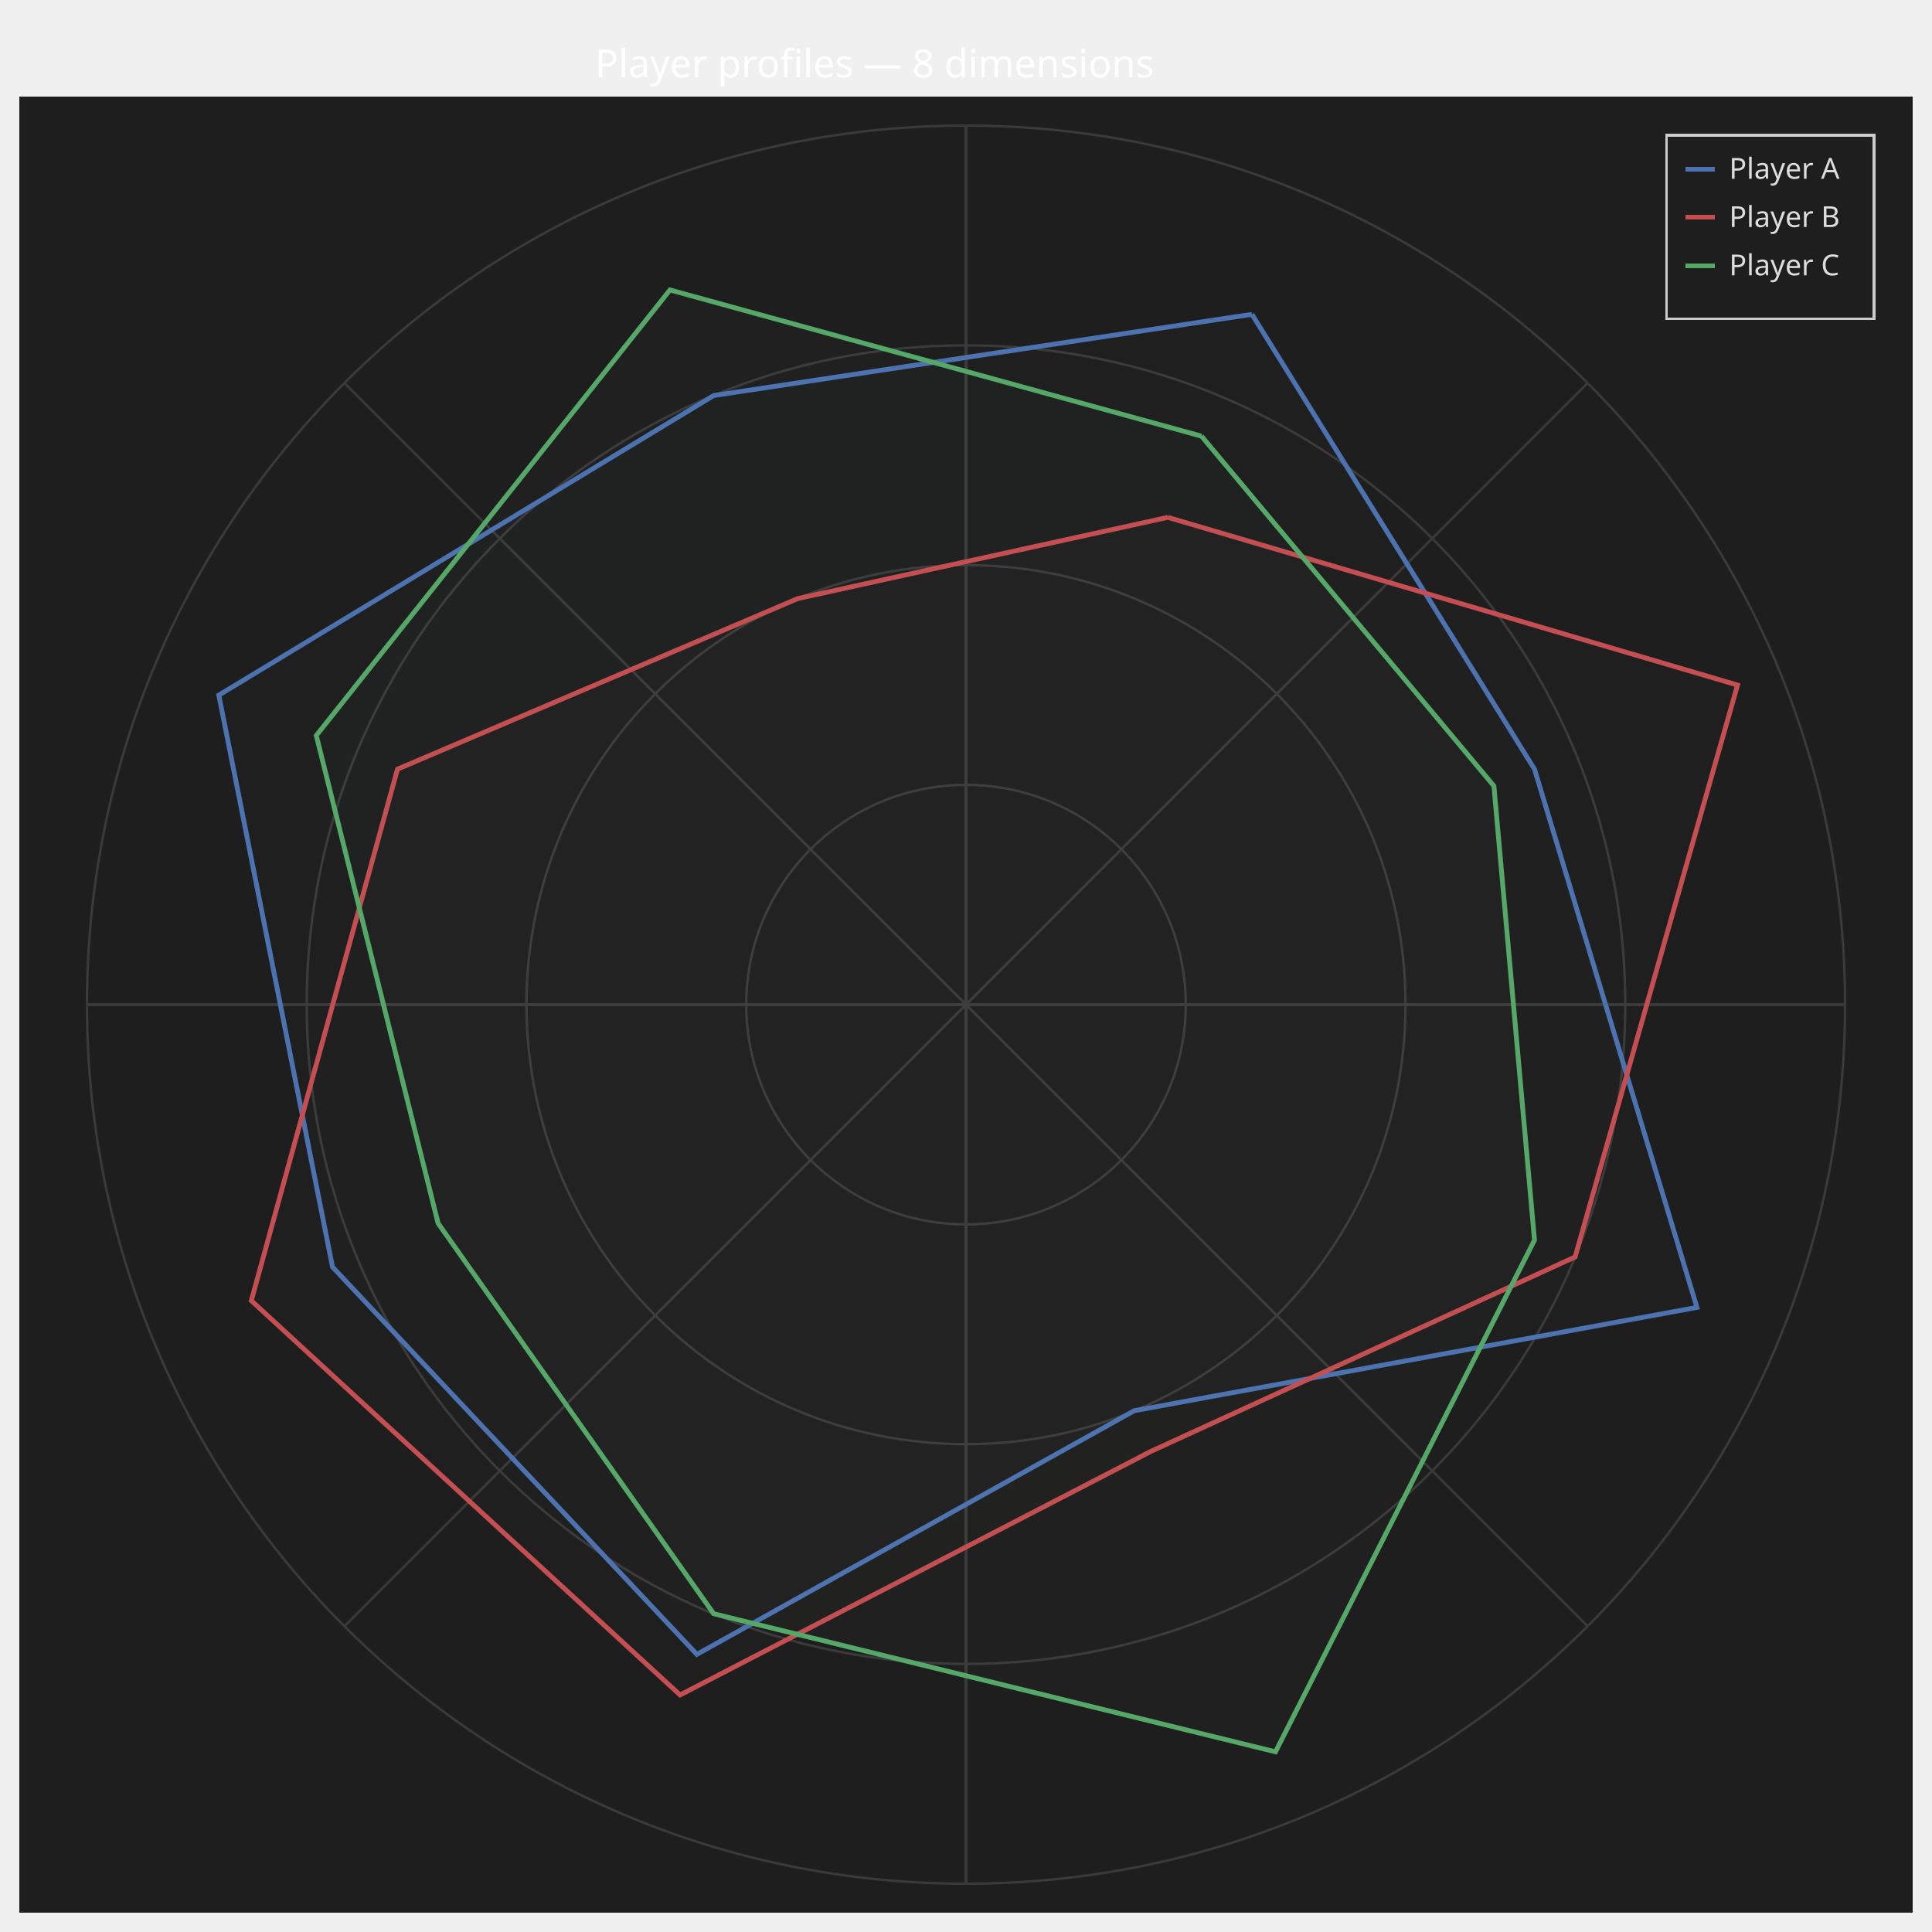
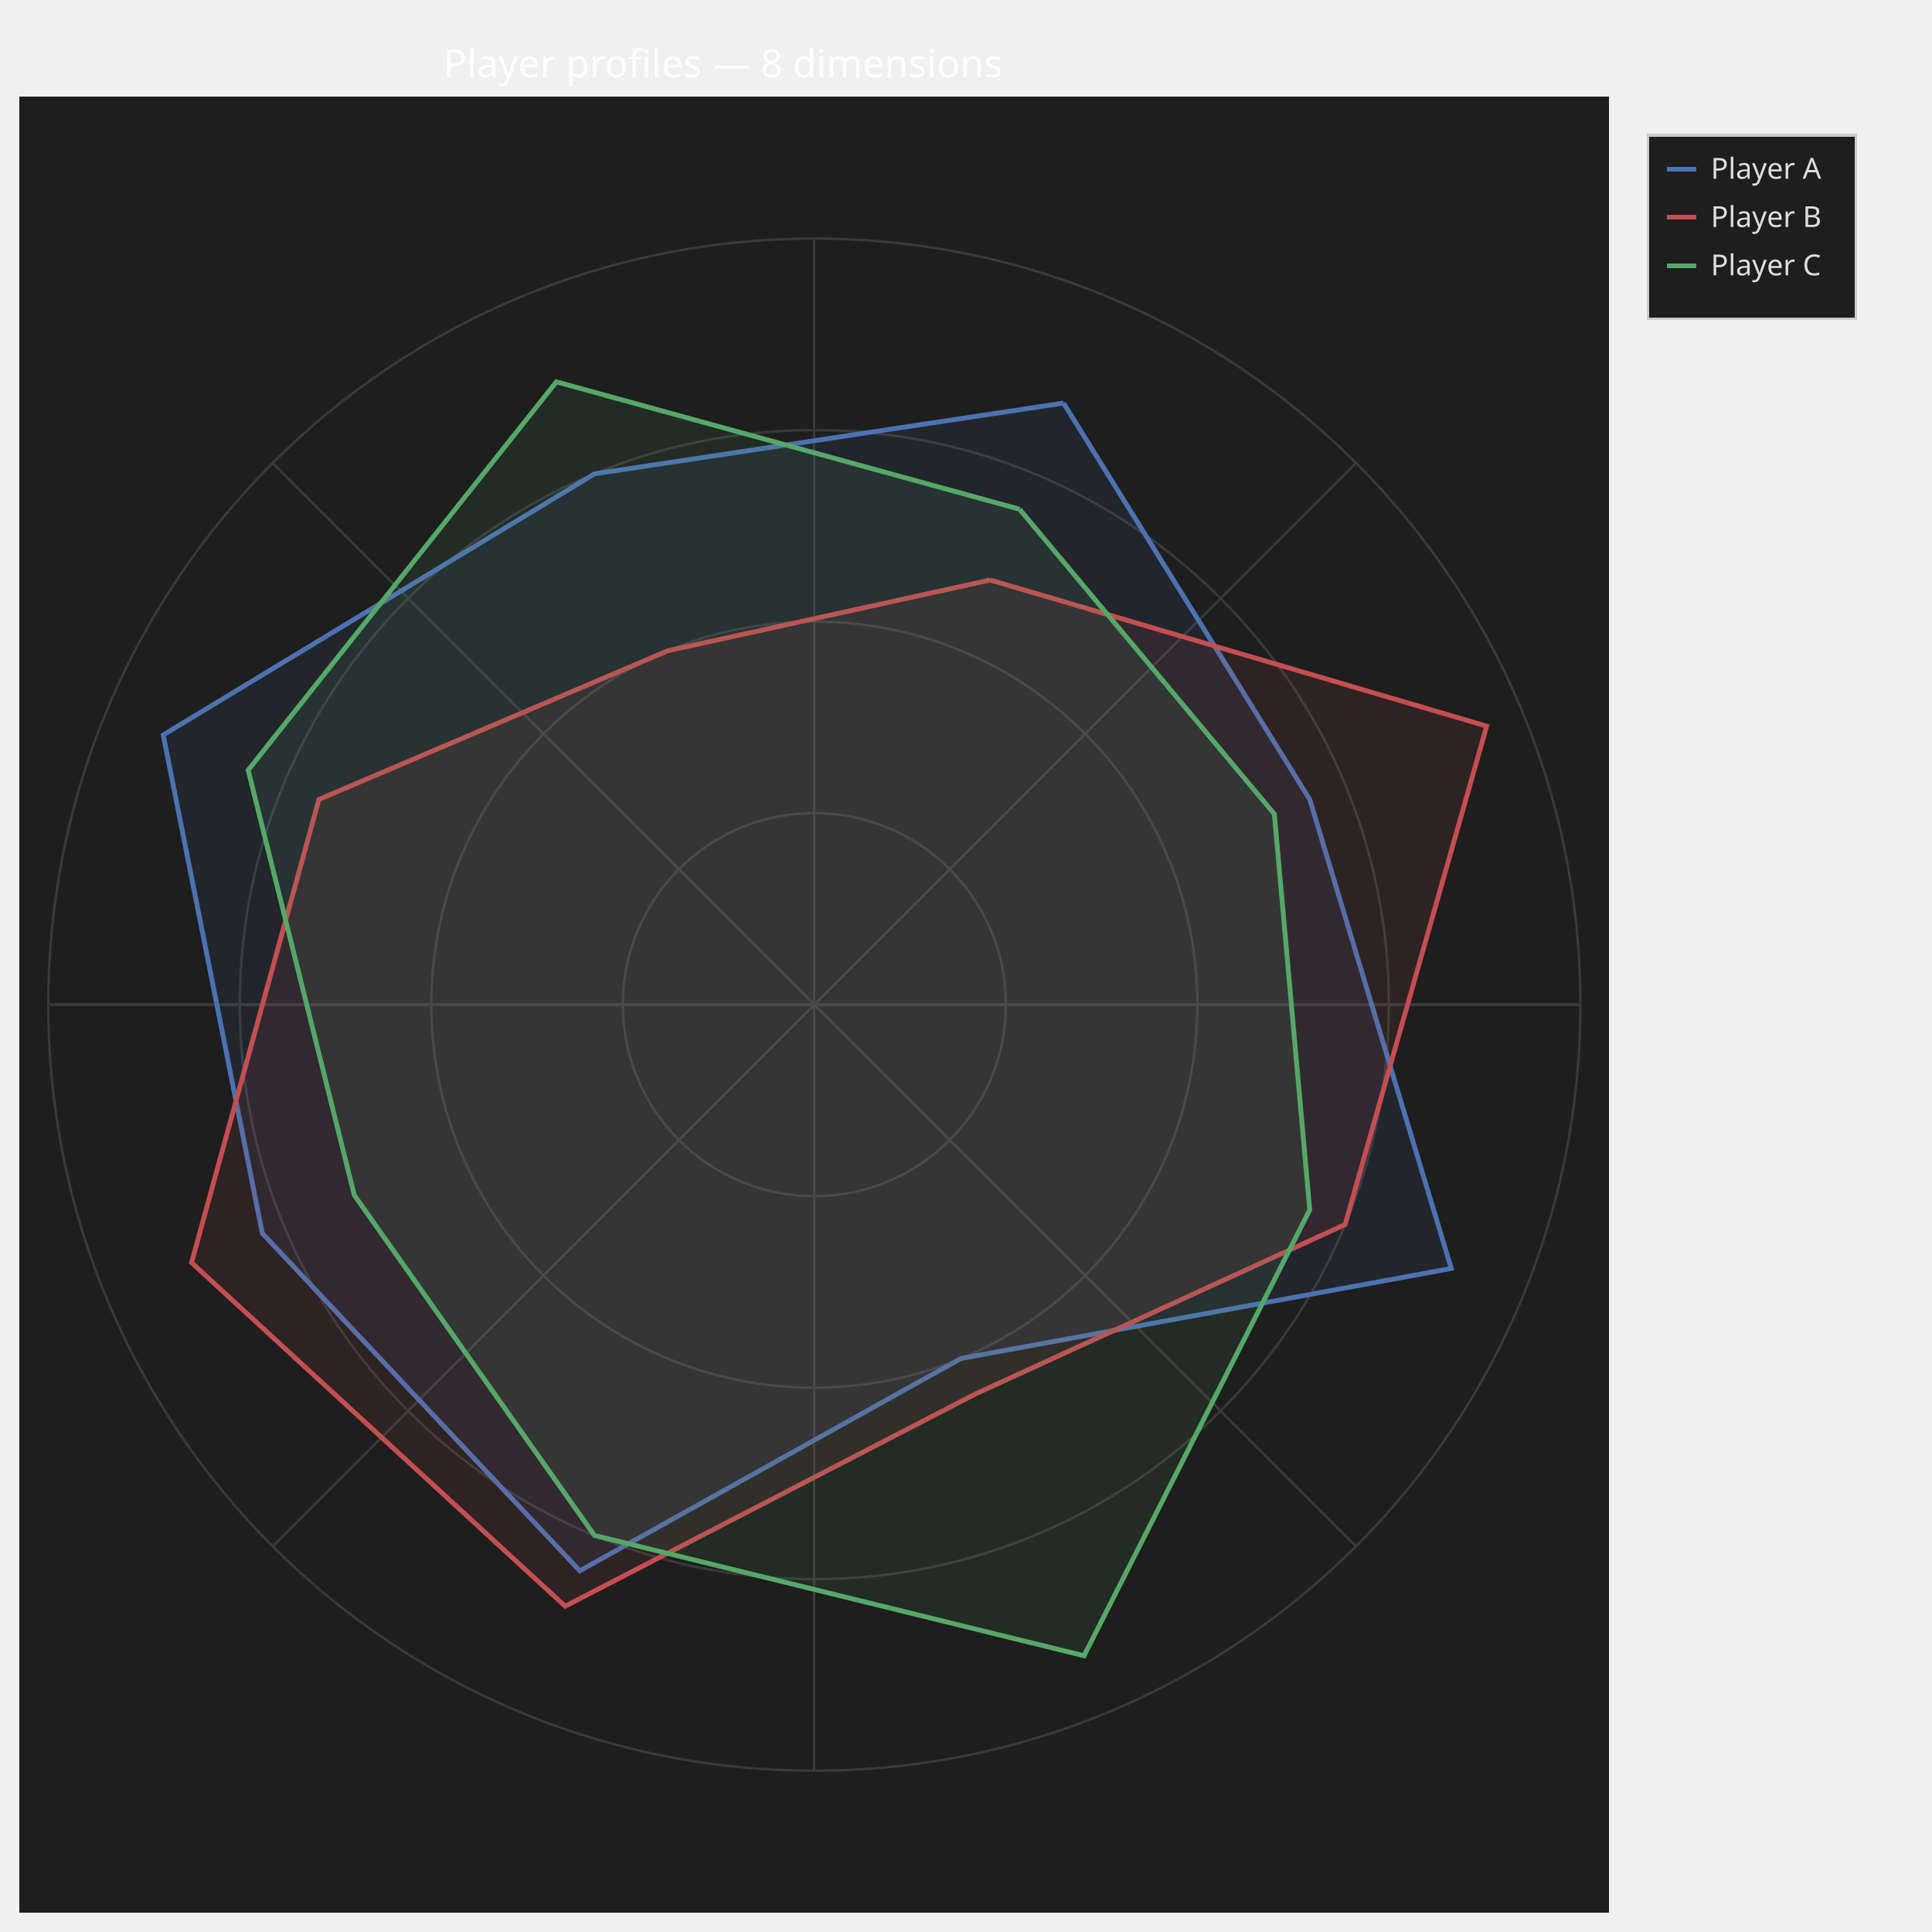
- <svg xmlns="http://www.w3.org/2000/svg" width="800" height="800" viewBox="0 0 800 800">
-   <path fill="#1e1e1e" d="M8 40h784v752H8z" shape-rendering="crispEdges" />
-   <text x="246.4" y="32" fill="#fff" font-family="sans-serif" font-size="16">
+ <svg xmlns="http://www.w3.org/2000/svg" height="800" viewBox="0 0 800 800" width="800">
+   <rect fill="#1e1e1e" height="752" shape-rendering="crispEdges" width="658.4" x="8" y="40" />
+   <text fill="#ffffff" font-family="sans-serif" font-size="16" x="183.6" y="32">
Player profiles — 8 dimensions
</text>
-   <path fill="none" stroke="#3a3a3a" d="M491 416c0 50.258-40.742 91-91 91s-91-40.742-91-91 40.742-91 91-91 91 40.742 91 91z" />
-   <path fill="none" stroke="#3a3a3a" d="M582 416c0 100.516-81.484 182-182 182s-182-81.484-182-182 81.484-182 182-182 182 81.484 182 182z" />
-   <path fill="none" stroke="#3a3a3a" d="M673 416c0 150.774-122.226 273-273 273S127 566.774 127 416s122.226-273 273-273 273 122.226 273 273z" />
-   <path fill="none" stroke="#3a3a3a" d="M764 416c0 201.032-162.968 364-364 364S36 617.032 36 416 198.968 52 400 52s364 162.968 364 364zm-364 0 257.387-257.387" />
-   <path fill="none" stroke="#3a3a3a" d="M400 416h364" shape-rendering="crispEdges" />
-   <path fill="none" stroke="#3a3a3a" d="m400 416 257.387 257.387" />
-   <path fill="none" stroke="#3a3a3a" d="M400 416v364" shape-rendering="crispEdges" />
-   <path fill="none" stroke="#3a3a3a" d="M400 416 142.613 673.387" />
-   <path fill="none" stroke="#3a3a3a" d="M400 416H36" shape-rendering="crispEdges" />
-   <path fill="none" stroke="#3a3a3a" d="M400 416 142.613 158.613" />
-   <path fill="none" stroke="#3a3a3a" d="M400 416V52" shape-rendering="crispEdges" />
-   <path fill="#4c72b0" fill-opacity=".098" d="m518.402 130.152 117.002 188.34 67.259 222.875-233.015 42.78-181.085 100.887-150.87-160.382L90.61 287.847l204.916-124.066z" opacity=".098" />
-   <path fill="none" stroke="#4c72b0" stroke-width="2" d="m518.402 130.152 117.002 188.34 67.259 222.875-233.015 42.78-181.085 100.887-150.87-160.382L90.61 287.847l204.916-124.066 222.875-33.63" />
-   <path fill="#c44e52" fill-opacity=".098" d="m483.578 214.225 235.9 69.443-67.259 236.805-175.606 80.488-195.015 100.887-177.535-163.267 60.532-220.089 165.757-70.638z" opacity=".098" />
-   <path fill="none" stroke="#c44e52" stroke-width="2" d="m483.578 214.225 235.9 69.443-67.259 236.805-175.606 80.488-195.015 100.887-177.535-163.267 60.532-220.089 165.757-70.638 153.226-33.63" />
-   <path fill="#55a868" fill-opacity=".098" d="M497.508 180.595 618.59 325.457l16.814 188.05-107.25 211.883-232.626-57.17L181.41 506.543l-50.444-201.98 146.453-184.5z" opacity=".098" />
-   <path fill="none" stroke="#55a868" stroke-width="2" d="M497.508 180.595 618.59 325.457l16.814 188.05-107.25 211.883-232.626-57.17L181.41 506.543l-50.444-201.98 146.453-184.5 220.089 60.532" />
-   <path fill="#1e1e1e" d="M690 56h86v76h-86z" shape-rendering="crispEdges" />
-   <path fill="none" stroke="#ccc" d="M690 56h86v76h-86z" shape-rendering="crispEdges" />
-   <path fill="none" stroke="#4c72b0" stroke-width="2" d="M698 70h12" shape-rendering="crispEdges" />
-   <text x="716" y="74" fill="#ddd" font-family="sans-serif" font-size="12">
+   <path d="M416.5,416 C416.5,459.796,380.996,495.3,337.2,495.3 C293.404,495.3,257.9,459.796,257.9,416 C257.9,372.204,293.404,336.7,337.2,336.7 C380.996,336.7,416.5,372.204,416.5,416 z" fill="none" stroke="#3a3a3a" stroke-width="1" />
+   <path d="M495.8,416 C495.8,503.592,424.792,574.6,337.2,574.6 C249.608,574.6,178.6,503.592,178.6,416 C178.6,328.408,249.608,257.4,337.2,257.4 C424.792,257.4,495.8,328.408,495.8,416 z" fill="none" stroke="#3a3a3a" stroke-width="1" />
+   <path d="M575.1,416 C575.1,547.389,468.589,653.9,337.2,653.9 C205.811,653.9,99.3,547.389,99.3,416 C99.3,284.611,205.811,178.1,337.2,178.1 C468.589,178.1,575.1,284.611,575.1,416 z" fill="none" stroke="#3a3a3a" stroke-width="1" />
+   <path d="M654.4,416 C654.4,591.185,512.385,733.2,337.2,733.2 C162.015,733.2,20,591.185,20,416 C20,240.815,162.015,98.8,337.2,98.8 C512.385,98.8,654.4,240.815,654.4,416 z" fill="none" stroke="#3a3a3a" stroke-width="1" />
+   <path d="M337.2,416 L561.494,191.706" fill="none" stroke="#3a3a3a" stroke-width="1" />
+   <path d="M337.2,416 L654.4,416" fill="none" shape-rendering="crispEdges" stroke="#3a3a3a" stroke-width="1" />
+   <path d="M337.2,416 L561.494,640.294" fill="none" stroke="#3a3a3a" stroke-width="1" />
+   <path d="M337.2,416 L337.2,733.2" fill="none" shape-rendering="crispEdges" stroke="#3a3a3a" stroke-width="1" />
+   <path d="M337.2,416 L112.906,640.294" fill="none" stroke="#3a3a3a" stroke-width="1" />
+   <path d="M337.2,416 L20,416" fill="none" shape-rendering="crispEdges" stroke="#3a3a3a" stroke-width="1" />
+   <path d="M337.2,416 L112.906,191.706" fill="none" stroke="#3a3a3a" stroke-width="1" />
+   <path d="M337.2,416 L337.2,98.8" fill="none" shape-rendering="crispEdges" stroke="#3a3a3a" stroke-width="1" />
+   <path d="M440.379,166.904 L542.338,331.029 L600.949,525.249 L397.894,562.527 L240.09,650.444 L108.617,510.682 L67.59,304.324 L246.16,196.209 L440.379,166.904" fill="#4c72b0" fill-opacity="0.098" stroke="#000000" stroke-opacity="0.098" stroke-width="0" />
+   <path d="M440.379,166.904 L542.338,331.029 L600.949,525.249 L397.894,562.527 L240.09,650.444 L108.617,510.682 L67.59,304.324 L246.16,196.209 L440.379,166.904" fill="none" stroke="#4c72b0" stroke-width="2" />
+   <path d="M410.032,240.167 L615.602,300.682 L556.991,507.04 L403.963,577.18 L234.021,665.096 L79.312,522.821 L132.062,331.029 L276.506,269.473 L410.032,240.167" fill="#c44e52" fill-opacity="0.098" stroke="#000000" stroke-opacity="0.098" stroke-width="0" />
+   <path d="M410.032,240.167 L615.602,300.682 L556.991,507.04 L403.963,577.18 L234.021,665.096 L79.312,522.821 L132.062,331.029 L276.506,269.473 L410.032,240.167" fill="none" stroke="#c44e52" stroke-width="2" />
+   <path d="M422.171,210.862 L527.686,337.098 L542.338,500.971 L448.876,685.61 L246.16,635.791 L146.715,494.902 L102.756,318.89 L230.379,158.112 L422.171,210.862" fill="#55a868" fill-opacity="0.098" stroke="#000000" stroke-opacity="0.098" stroke-width="0" />
+   <path d="M422.171,210.862 L527.686,337.098 L542.338,500.971 L448.876,685.61 L246.16,635.791 L146.715,494.902 L102.756,318.89 L230.379,158.112 L422.171,210.862" fill="none" stroke="#55a868" stroke-width="2" />
+   <rect fill="#1e1e1e" height="76" shape-rendering="crispEdges" width="86" x="682.4" y="56" />
+   <path d="M682.4,56 L768.4,56 L768.4,132 L682.4,132 z" fill="none" shape-rendering="crispEdges" stroke="#cccccc" stroke-width="1" />
+   <path d="M690.4,70 L702.4,70" fill="none" shape-rendering="crispEdges" stroke="#4c72b0" stroke-width="2" />
+   <text fill="#dddddd" font-family="sans-serif" font-size="12" x="708.4" y="74">
Player A
</text>
-   <path fill="none" stroke="#c44e52" stroke-width="2" d="M698 90h12" shape-rendering="crispEdges" />
-   <text x="716" y="94" fill="#ddd" font-family="sans-serif" font-size="12">
+   <path d="M690.4,90 L702.4,90" fill="none" shape-rendering="crispEdges" stroke="#c44e52" stroke-width="2" />
+   <text fill="#dddddd" font-family="sans-serif" font-size="12" x="708.4" y="94">
Player B
</text>
-   <path fill="none" stroke="#55a868" stroke-width="2" d="M698 110h12" shape-rendering="crispEdges" />
-   <text x="716" y="114" fill="#ddd" font-family="sans-serif" font-size="12">
+   <path d="M690.4,110 L702.4,110" fill="none" shape-rendering="crispEdges" stroke="#55a868" stroke-width="2" />
+   <text fill="#dddddd" font-family="sans-serif" font-size="12" x="708.4" y="114">
Player C
</text>
</svg>
